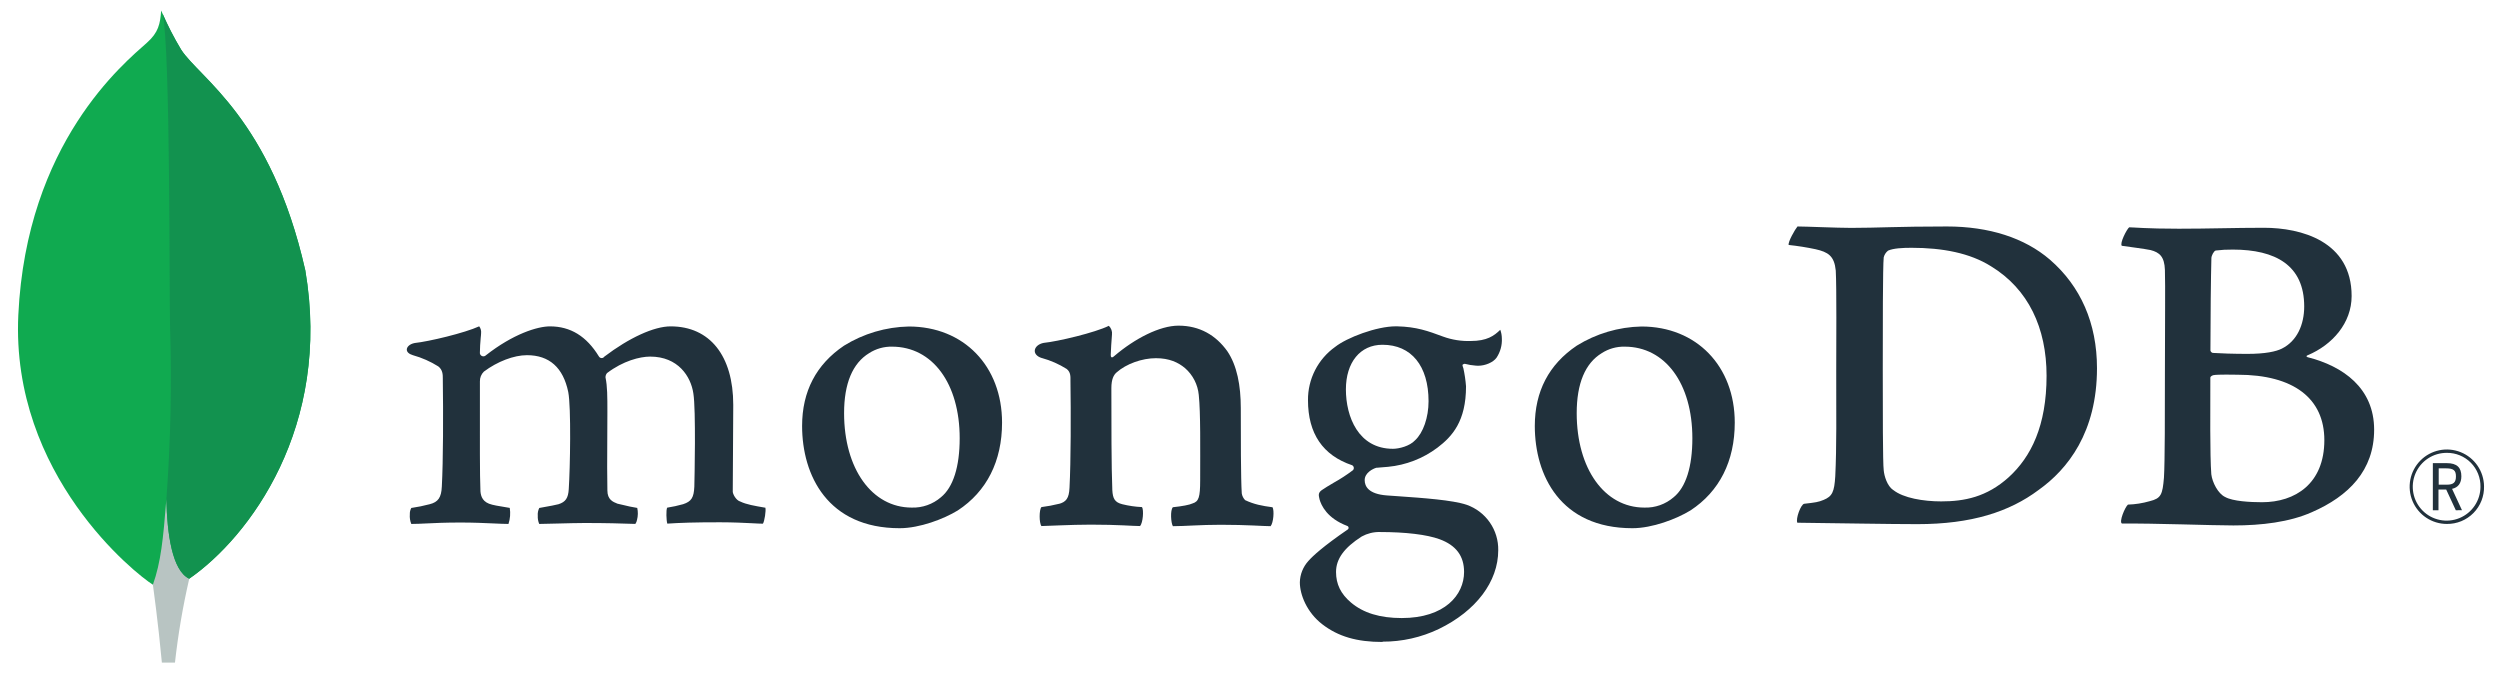
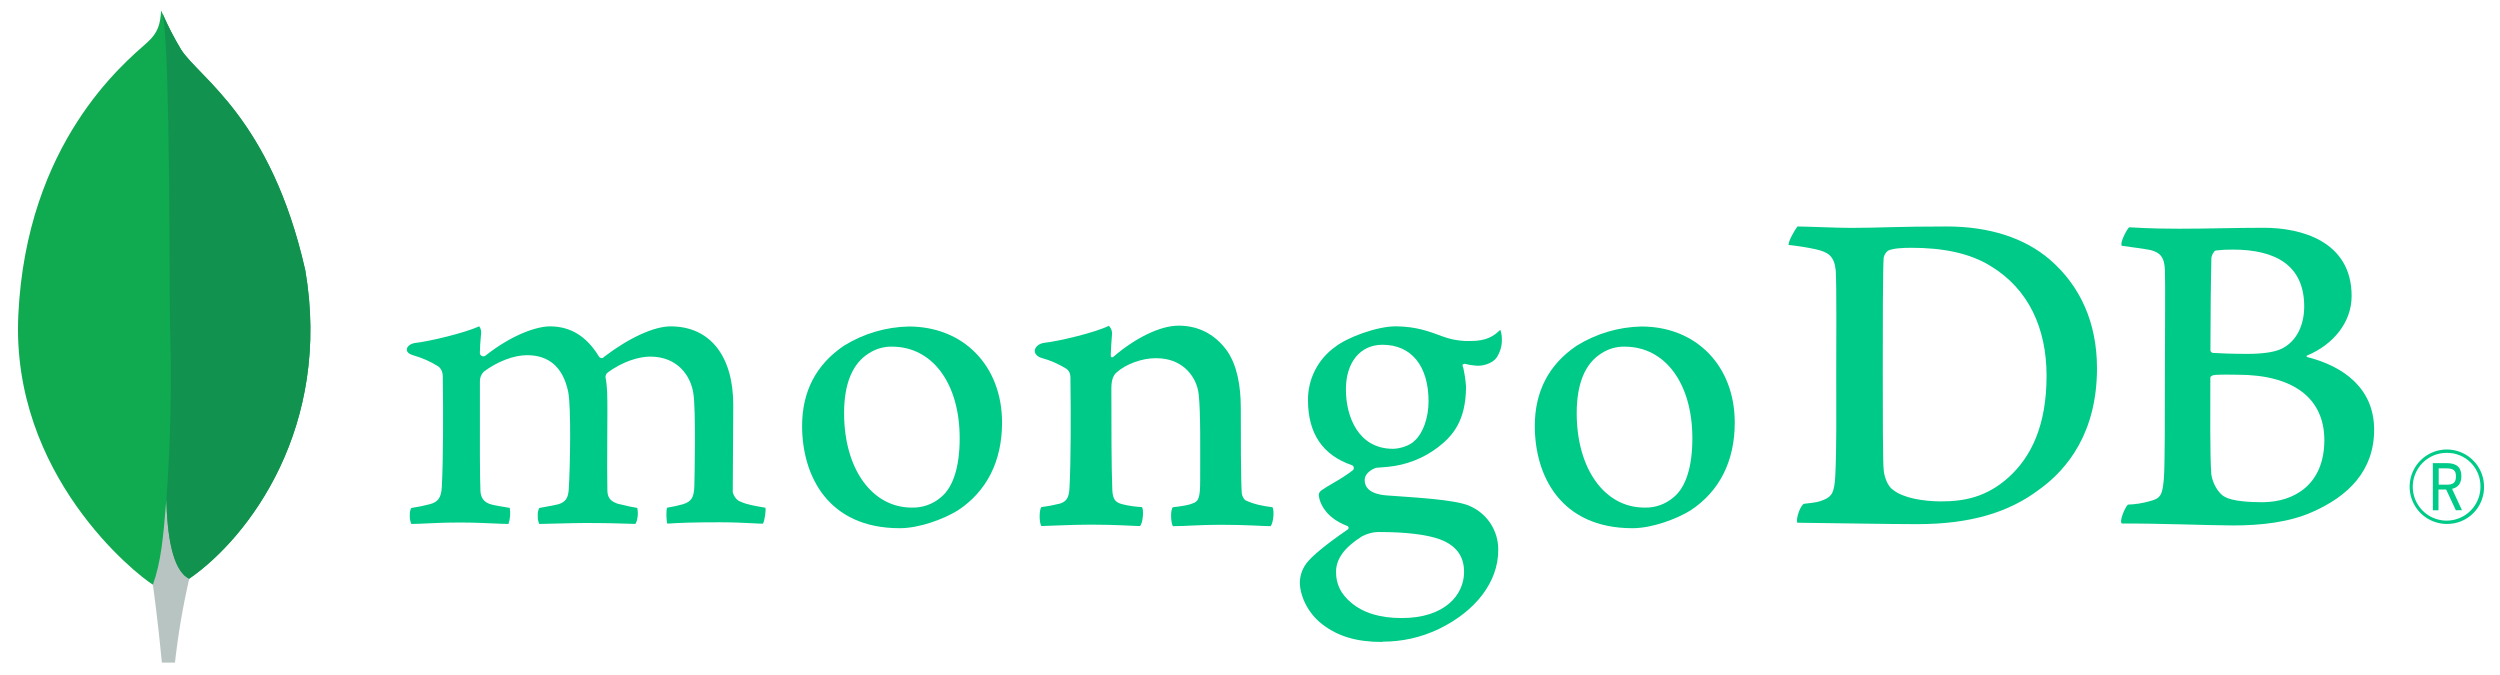
<svg xmlns="http://www.w3.org/2000/svg" width="445" height="120" viewBox="0 0 445 120" fill="none">
  <path d="M54.33 48.065C48.22 21.089 35.486 13.908 32.238 8.831C30.898 6.595 29.712 4.27 28.686 1.873C28.514 4.27 28.199 5.78 26.164 7.597C22.078 11.243 4.722 25.398 3.262 56.049C1.901 84.627 24.252 102.249 27.205 104.07C29.476 105.188 32.242 104.094 33.59 103.067C44.365 95.666 59.087 75.936 54.342 48.065" fill="#10AA50" />
  <path d="M29.612 88.853C29.049 95.926 28.646 100.036 27.217 104.078C27.217 104.078 28.155 110.812 28.814 117.945H31.144C31.7 112.922 32.549 107.936 33.686 103.012C30.669 101.526 29.727 95.059 29.612 88.853Z" fill="#B8C4C2" />
  <path d="M33.682 103.015C30.633 101.605 29.751 95.003 29.616 88.852C30.37 78.706 30.59 68.527 30.274 58.358C30.115 53.021 30.35 8.935 28.961 2.48C29.911 4.666 31.006 6.787 32.238 8.827C35.486 13.907 48.224 21.089 54.33 48.065C59.087 75.888 44.445 95.566 33.682 103.015Z" fill="#12924F" />
-   <path d="M435.537 93.262C434.232 93.262 432.956 92.875 431.869 92.151C430.782 91.427 429.934 90.398 429.43 89.192C428.926 87.987 428.79 86.659 429.038 85.376C429.286 84.094 429.908 82.913 430.824 81.983C431.741 81.052 432.912 80.414 434.19 80.148C435.468 79.882 436.797 80.001 438.008 80.488C439.219 80.975 440.259 81.81 440.998 82.888C441.736 83.965 442.14 85.237 442.158 86.544C442.181 87.425 442.027 88.301 441.704 89.121C441.381 89.941 440.896 90.687 440.277 91.314C439.659 91.942 438.92 92.438 438.106 92.772C437.291 93.107 436.418 93.273 435.537 93.262ZM435.537 80.609C434.345 80.601 433.176 80.947 432.18 81.605C431.185 82.262 430.406 83.2 429.943 84.3C429.481 85.401 429.355 86.614 429.581 87.786C429.808 88.958 430.377 90.036 431.217 90.884C432.056 91.732 433.128 92.312 434.297 92.55C435.466 92.788 436.679 92.673 437.783 92.22C438.887 91.767 439.831 90.997 440.497 90.006C441.163 89.016 441.52 87.85 441.523 86.656C441.539 85.862 441.395 85.073 441.1 84.336C440.806 83.599 440.366 82.929 439.808 82.365C439.25 81.801 438.584 81.355 437.851 81.053C437.117 80.752 436.33 80.6 435.537 80.609ZM437.134 90.826L435.426 87.139H434.049V90.826H433.047V82.438H435.517C437.357 82.438 438.123 83.237 438.123 84.782C438.123 86.013 437.545 86.779 436.467 87.015L438.231 90.814L437.134 90.826ZM434.089 86.272H435.537C436.711 86.272 437.158 85.873 437.158 84.802C437.158 83.732 436.731 83.368 435.41 83.368H434.089V86.272Z" fill="#21313C" />
-   <path d="M337.005 87.223C338.797 88.657 342.376 89.248 345.533 89.248C349.623 89.248 353.634 88.489 357.553 84.946C361.543 81.316 364.289 75.76 364.289 66.889C364.289 58.366 361.048 51.448 354.4 47.398C350.649 45.038 345.788 44.107 340.245 44.107C338.649 44.107 337.005 44.191 336.071 44.614C335.688 44.917 335.417 45.338 335.301 45.812C335.133 47.33 335.133 58.889 335.133 65.723C335.133 72.728 335.133 82.498 335.301 83.696C335.389 84.711 335.9 86.492 337.005 87.239M319.989 40.312C321.438 40.312 326.945 40.564 329.507 40.564C334.295 40.564 337.604 40.312 346.555 40.312C354.057 40.312 360.37 42.337 364.883 46.216C370.343 50.945 373.264 57.523 373.264 65.539C373.264 76.93 368.076 83.513 362.86 87.223C357.672 91.105 350.924 93.298 341.311 93.298C336.195 93.298 327.412 93.13 320.081 93.046H319.929C319.586 92.371 320.556 89.739 321.154 89.671C323.15 89.448 323.676 89.368 324.594 88.988C326.143 88.353 326.506 87.562 326.677 84.779C326.933 79.546 326.849 73.304 326.849 66.214C326.849 61.154 326.933 51.28 326.765 48.157C326.506 45.545 325.404 44.87 323.173 44.362C321.592 44.026 319.993 43.773 318.385 43.604C318.217 43.096 319.526 40.808 319.953 40.312" fill="#21313C" />
-   <path d="M394.394 44.594C394.055 44.678 393.628 45.525 393.628 45.944C393.54 48.983 393.456 56.912 393.456 62.395C393.478 62.5 393.53 62.596 393.606 62.672C393.682 62.747 393.778 62.798 393.883 62.819C394.989 62.903 397.718 62.991 400.021 62.991C403.261 62.991 405.137 62.567 406.158 62.06C408.888 60.71 410.149 57.754 410.149 54.551C410.149 47.21 405.033 44.426 397.447 44.426C396.421 44.413 395.396 44.469 394.378 44.594M413.733 78.344C413.733 70.919 408.273 66.701 398.297 66.701C397.874 66.701 394.705 66.617 393.951 66.785C393.696 66.869 393.44 67.037 393.44 67.208C393.44 72.525 393.353 81.044 393.612 84.419C393.783 85.853 394.809 87.878 396.082 88.469C397.447 89.228 400.516 89.395 402.647 89.395C408.529 89.395 413.733 86.108 413.733 78.344ZM378.99 40.46C379.76 40.46 382.027 40.712 387.826 40.712C393.281 40.712 397.714 40.544 402.99 40.544C409.554 40.544 418.589 42.908 418.589 52.694C418.589 57.487 415.181 61.385 410.748 63.242C410.492 63.326 410.492 63.494 410.748 63.578C417.057 65.175 422.596 69.062 422.596 76.487C422.596 83.744 418.078 88.301 411.514 91.169C407.523 92.942 402.563 93.529 397.547 93.529C393.712 93.529 383.432 93.13 377.717 93.194C377.119 92.942 378.264 90.238 378.775 89.819C380.084 89.779 381.383 89.575 382.642 89.212C384.685 88.709 384.928 88.049 385.184 85.01C385.355 82.394 385.355 73.028 385.355 66.362C385.355 57.247 385.443 51.092 385.355 48.053C385.272 45.692 384.418 44.929 382.797 44.51C381.52 44.254 379.389 44.003 377.685 43.751C377.258 43.328 378.571 40.795 378.994 40.46" fill="#21313C" />
-   <path d="M73.209 93.262C72.99 92.722 72.901 92.137 72.95 91.556C72.931 91.16 73.02 90.767 73.209 90.418C74.312 90.259 75.404 90.036 76.482 89.751C77.99 89.376 78.557 88.553 78.644 86.628C78.892 82.078 78.908 73.543 78.82 67.544V67.368C78.82 66.721 78.82 65.843 78.022 65.223C76.619 64.343 75.096 63.67 73.501 63.226C72.786 63.015 72.391 62.639 72.411 62.2C72.431 61.761 72.882 61.241 73.812 61.057C76.282 60.806 82.755 59.26 85.297 58.086C85.559 58.427 85.68 58.856 85.636 59.284C85.636 59.548 85.596 59.827 85.568 60.115C85.496 60.962 85.417 61.924 85.417 62.883C85.432 62.999 85.48 63.109 85.555 63.2C85.629 63.291 85.728 63.359 85.839 63.396C85.95 63.434 86.069 63.44 86.184 63.414C86.298 63.387 86.403 63.329 86.486 63.246C91.327 59.448 95.665 58.094 97.887 58.094C101.547 58.094 104.396 59.843 106.603 63.446C106.653 63.533 106.725 63.605 106.812 63.657C106.899 63.708 106.997 63.736 107.098 63.738C107.189 63.737 107.279 63.714 107.359 63.671C107.44 63.627 107.509 63.566 107.56 63.49C112.01 60.111 116.42 58.094 119.373 58.094C126.348 58.094 130.519 63.322 130.519 72.073C130.519 74.59 130.495 77.781 130.471 80.756C130.451 83.368 130.431 85.817 130.431 87.51C130.431 87.91 130.981 89.06 131.807 89.288C132.829 89.787 134.302 90.043 136.165 90.362H136.237C136.377 90.865 136.081 92.819 135.798 93.218C135.335 93.218 134.697 93.178 133.899 93.138C132.45 93.066 130.463 92.966 128.152 92.966C123.515 92.966 121.093 93.054 118.778 93.206C118.603 92.627 118.543 90.758 118.754 90.366C119.713 90.216 120.661 90.009 121.595 89.747C123.072 89.26 123.499 88.589 123.591 86.628C123.627 85.234 123.894 72.952 123.419 70.036C122.98 67.013 120.706 63.474 115.729 63.474C113.882 63.474 110.901 64.245 108.059 66.402C107.883 66.602 107.784 66.858 107.78 67.125V67.184C108.115 68.758 108.115 70.595 108.115 73.371C108.115 74.969 108.115 76.635 108.095 78.3C108.075 81.687 108.059 84.882 108.115 87.299C108.115 88.944 109.109 89.34 109.911 89.655C110.346 89.751 110.689 89.835 111.036 89.915C111.703 90.079 112.397 90.246 113.431 90.41C113.584 91.112 113.57 91.84 113.391 92.535C113.348 92.796 113.246 93.043 113.091 93.258C110.514 93.17 107.868 93.094 104.049 93.094C102.891 93.094 101.004 93.142 99.336 93.186C97.983 93.222 96.706 93.258 95.98 93.262C95.783 92.798 95.696 92.295 95.724 91.792C95.684 91.318 95.776 90.842 95.992 90.418L97.017 90.23C97.911 90.071 98.685 89.935 99.412 89.751C100.673 89.352 101.148 88.665 101.239 87.055C101.487 83.301 101.678 72.481 101.148 69.773C100.246 65.427 97.775 63.222 93.801 63.222C91.474 63.222 88.533 64.345 86.131 66.146C85.9 66.371 85.718 66.642 85.596 66.941C85.475 67.24 85.416 67.561 85.424 67.883C85.424 69.174 85.424 70.707 85.424 72.353C85.424 77.785 85.389 84.547 85.52 87.47C85.6 88.373 85.919 89.444 87.607 89.835C87.978 89.943 88.617 90.047 89.359 90.17C89.786 90.242 90.253 90.318 90.736 90.406C90.89 91.362 90.812 92.342 90.509 93.262C89.766 93.262 88.853 93.214 87.807 93.17C86.211 93.098 84.215 93.01 81.961 93.01C79.295 93.01 77.439 93.098 75.951 93.17C74.949 93.218 74.083 93.258 73.217 93.262" fill="#21313C" />
-   <path d="M158.788 61.705C157.348 61.675 155.931 62.074 154.718 62.851C151.757 64.652 150.248 68.251 150.248 73.539C150.248 83.436 155.2 90.35 162.292 90.35C164.193 90.41 166.048 89.753 167.488 88.509C169.666 86.732 170.824 83.097 170.824 78.008C170.824 68.259 165.983 61.705 158.78 61.705M160.145 94.021C147.335 94.021 142.774 84.615 142.774 75.816C142.774 69.669 145.284 64.864 150.236 61.529C153.705 59.38 157.686 58.202 161.765 58.118C171.538 58.118 178.366 65.151 178.366 75.229C178.366 82.074 175.64 87.482 170.481 90.861C168.002 92.379 163.697 94.021 160.145 94.021Z" fill="#21313C" />
-   <path d="M289.201 61.705C287.758 61.672 286.338 62.071 285.123 62.851C282.162 64.652 280.654 68.251 280.654 73.539C280.654 83.436 285.606 90.35 292.697 90.35C294.604 90.415 296.465 89.757 297.909 88.509C300.088 86.732 301.241 83.097 301.241 78.008C301.241 68.259 296.404 61.705 289.201 61.705ZM290.566 94.021C277.756 94.021 273.195 84.615 273.195 75.82C273.195 69.665 275.705 64.864 280.661 61.529C284.128 59.378 288.109 58.2 292.186 58.118C301.959 58.118 308.787 65.156 308.787 75.225C308.787 82.078 306.062 87.482 300.902 90.857C298.424 92.379 294.118 94.021 290.566 94.021Z" fill="#21313C" />
-   <path d="M246.071 61.369C242.124 61.369 239.57 64.489 239.57 69.317C239.57 74.146 241.769 79.886 247.95 79.886C249.012 79.886 250.935 79.414 251.889 78.364C253.326 77.042 254.283 74.31 254.283 71.426C254.283 65.127 251.219 61.369 246.091 61.369M245.58 94.696C244.465 94.683 243.366 94.959 242.387 95.495C239.263 97.492 237.814 99.489 237.814 101.809C237.814 103.982 238.656 105.711 240.468 107.245C242.663 109.106 245.624 110.013 249.515 110.013C257.173 110.013 260.605 105.891 260.605 101.809C260.605 98.965 259.18 97.06 256.247 95.982C253.988 95.155 250.213 94.7 245.592 94.7M246.103 114.271C241.506 114.271 238.193 113.3 235.364 111.119C232.61 108.995 231.373 105.839 231.373 103.658C231.403 102.253 231.939 100.906 232.882 99.864C233.68 98.953 235.536 97.248 239.825 94.296C239.892 94.268 239.949 94.221 239.988 94.16C240.028 94.1 240.049 94.029 240.049 93.957C240.05 93.876 240.024 93.797 239.975 93.733C239.926 93.669 239.856 93.624 239.778 93.605C236.246 92.251 235.18 90.011 234.857 88.812C234.857 88.769 234.857 88.701 234.821 88.625C234.721 88.153 234.626 87.706 235.268 87.247C235.763 86.895 236.553 86.424 237.399 85.925C238.593 85.263 239.739 84.517 240.827 83.692C240.886 83.629 240.929 83.554 240.954 83.471C240.979 83.389 240.984 83.302 240.971 83.217C240.957 83.133 240.924 83.052 240.874 82.982C240.824 82.912 240.759 82.854 240.683 82.813C235.456 81.056 232.822 77.17 232.822 71.231C232.806 69.378 233.236 67.55 234.077 65.9C234.918 64.25 236.144 62.827 237.651 61.752C239.754 60.087 245.033 58.086 248.453 58.086H248.653C252.168 58.17 254.152 58.909 256.897 59.923C258.459 60.488 260.114 60.751 261.774 60.698C264.683 60.698 265.956 59.775 267.049 58.701C267.227 59.185 267.321 59.695 267.329 60.211C267.396 61.439 267.062 62.655 266.379 63.678C265.784 64.504 264.384 65.103 263.103 65.103C262.971 65.103 262.843 65.103 262.704 65.084C262.03 65.036 261.362 64.925 260.708 64.752L260.381 64.868C260.277 65.02 260.345 65.187 260.429 65.403C260.45 65.445 260.466 65.489 260.477 65.535C260.71 66.601 260.869 67.682 260.952 68.77C260.952 74.981 258.506 77.685 255.86 79.69C253.302 81.611 250.264 82.788 247.08 83.093C247.013 83.093 246.681 83.121 246.059 83.177C245.66 83.213 245.141 83.261 245.065 83.261H244.989C244.415 83.42 242.914 84.135 242.914 85.465C242.914 86.568 243.593 87.938 246.837 88.185L248.936 88.333C253.214 88.633 258.557 89.004 261.072 89.855C262.739 90.442 264.18 91.54 265.188 92.994C266.196 94.447 266.72 96.182 266.686 97.951C266.686 103.523 262.728 108.763 256.099 111.966C252.973 113.46 249.551 114.229 246.087 114.215" fill="#21313C" />
-   <path d="M226.493 90.29C224.617 90.039 223.248 89.783 221.632 89.024C221.315 88.695 221.106 88.277 221.034 87.826C220.862 85.21 220.862 77.617 220.862 72.648C220.862 68.594 220.184 65.06 218.468 62.523C216.421 59.652 213.523 57.966 209.772 57.966C206.448 57.966 202.014 60.243 198.351 63.366C198.263 63.45 197.701 63.985 197.713 63.154C197.724 62.324 197.852 60.638 197.932 59.56C197.967 59.273 197.935 58.982 197.838 58.711C197.741 58.439 197.582 58.193 197.373 57.994C194.979 59.192 188.263 60.79 185.777 61.033C183.965 61.385 183.506 63.13 185.441 63.733H185.469C187.019 64.161 188.497 64.812 189.859 65.667C190.625 66.258 190.541 67.1 190.541 67.775C190.625 73.427 190.625 82.118 190.37 86.843C190.286 88.701 189.771 89.376 188.406 89.715L188.534 89.671C187.495 89.932 186.441 90.129 185.378 90.262C184.951 90.682 184.951 93.13 185.378 93.637C186.231 93.637 190.565 93.386 194.157 93.386C199.097 93.386 201.655 93.637 202.936 93.637C203.451 93.046 203.619 90.769 203.279 90.262C202.099 90.209 200.927 90.039 199.78 89.755C198.419 89.419 198.076 88.74 197.992 87.227C197.824 83.257 197.824 74.821 197.824 69.082C197.824 67.484 198.247 66.721 198.758 66.286C200.462 64.768 203.279 63.758 205.75 63.758C208.144 63.758 209.74 64.516 210.937 65.527C212.332 66.745 213.206 68.452 213.38 70.296C213.719 73.491 213.631 79.918 213.631 85.473C213.631 88.513 213.38 89.276 212.27 89.611C211.759 89.863 210.395 90.118 208.775 90.286C208.264 90.793 208.431 93.154 208.775 93.661C210.989 93.661 213.563 93.41 217.298 93.41C221.987 93.41 224.972 93.661 226.166 93.661C226.676 93.07 226.848 90.865 226.509 90.286" fill="#21313C" />
+   <path d="M435.537 93.262C434.232 93.262 432.956 92.875 431.869 92.151C430.782 91.427 429.934 90.398 429.43 89.192C428.926 87.987 428.79 86.659 429.038 85.376C429.286 84.094 429.908 82.913 430.824 81.983C431.741 81.052 432.912 80.414 434.19 80.148C435.468 79.882 436.797 80.001 438.008 80.488C439.219 80.975 440.259 81.81 440.998 82.888C441.736 83.965 442.14 85.237 442.158 86.544C442.181 87.425 442.027 88.301 441.704 89.121C441.381 89.941 440.896 90.687 440.277 91.314C439.659 91.942 438.92 92.438 438.106 92.772C437.291 93.107 436.418 93.273 435.537 93.262ZM435.537 80.609C434.345 80.601 433.176 80.947 432.18 81.605C431.185 82.262 430.406 83.2 429.943 84.3C429.481 85.401 429.355 86.614 429.581 87.786C429.808 88.958 430.377 90.036 431.217 90.884C432.056 91.732 433.128 92.312 434.297 92.55C435.466 92.788 436.679 92.673 437.783 92.22C438.887 91.767 439.831 90.997 440.497 90.006C441.163 89.016 441.52 87.85 441.523 86.656C441.539 85.862 441.395 85.073 441.1 84.336C440.806 83.599 440.366 82.929 439.808 82.365C439.25 81.801 438.584 81.355 437.851 81.053C437.117 80.752 436.33 80.6 435.537 80.609ZM437.134 90.826L435.426 87.139H434.049V90.826H433.047V82.438H435.517C437.357 82.438 438.123 83.237 438.123 84.782C438.123 86.013 437.545 86.779 436.467 87.015L438.231 90.814L437.134 90.826ZM434.089 86.272H435.537C436.711 86.272 437.158 85.873 437.158 84.802C437.158 83.732 436.731 83.368 435.41 83.368H434.089V86.272Z" fill="#00ca87" />
+   <path d="M337.005 87.223C338.797 88.657 342.376 89.248 345.533 89.248C349.623 89.248 353.634 88.489 357.553 84.946C361.543 81.316 364.289 75.76 364.289 66.889C364.289 58.366 361.048 51.448 354.4 47.398C350.649 45.038 345.788 44.107 340.245 44.107C338.649 44.107 337.005 44.191 336.071 44.614C335.688 44.917 335.417 45.338 335.301 45.812C335.133 47.33 335.133 58.889 335.133 65.723C335.133 72.728 335.133 82.498 335.301 83.696C335.389 84.711 335.9 86.492 337.005 87.239M319.989 40.312C321.438 40.312 326.945 40.564 329.507 40.564C334.295 40.564 337.604 40.312 346.555 40.312C354.057 40.312 360.37 42.337 364.883 46.216C370.343 50.945 373.264 57.523 373.264 65.539C373.264 76.93 368.076 83.513 362.86 87.223C357.672 91.105 350.924 93.298 341.311 93.298C336.195 93.298 327.412 93.13 320.081 93.046H319.929C319.586 92.371 320.556 89.739 321.154 89.671C323.15 89.448 323.676 89.368 324.594 88.988C326.143 88.353 326.506 87.562 326.677 84.779C326.933 79.546 326.849 73.304 326.849 66.214C326.849 61.154 326.933 51.28 326.765 48.157C326.506 45.545 325.404 44.87 323.173 44.362C321.592 44.026 319.993 43.773 318.385 43.604C318.217 43.096 319.526 40.808 319.953 40.312" fill="#00ca87" />
+   <path d="M394.394 44.594C394.055 44.678 393.628 45.525 393.628 45.944C393.54 48.983 393.456 56.912 393.456 62.395C393.478 62.5 393.53 62.596 393.606 62.672C393.682 62.747 393.778 62.798 393.883 62.819C394.989 62.903 397.718 62.991 400.021 62.991C403.261 62.991 405.137 62.567 406.158 62.06C408.888 60.71 410.149 57.754 410.149 54.551C410.149 47.21 405.033 44.426 397.447 44.426C396.421 44.413 395.396 44.469 394.378 44.594M413.733 78.344C413.733 70.919 408.273 66.701 398.297 66.701C397.874 66.701 394.705 66.617 393.951 66.785C393.696 66.869 393.44 67.037 393.44 67.208C393.44 72.525 393.353 81.044 393.612 84.419C393.783 85.853 394.809 87.878 396.082 88.469C397.447 89.228 400.516 89.395 402.647 89.395C408.529 89.395 413.733 86.108 413.733 78.344ZM378.99 40.46C379.76 40.46 382.027 40.712 387.826 40.712C393.281 40.712 397.714 40.544 402.99 40.544C409.554 40.544 418.589 42.908 418.589 52.694C418.589 57.487 415.181 61.385 410.748 63.242C410.492 63.326 410.492 63.494 410.748 63.578C417.057 65.175 422.596 69.062 422.596 76.487C422.596 83.744 418.078 88.301 411.514 91.169C407.523 92.942 402.563 93.529 397.547 93.529C393.712 93.529 383.432 93.13 377.717 93.194C377.119 92.942 378.264 90.238 378.775 89.819C380.084 89.779 381.383 89.575 382.642 89.212C384.685 88.709 384.928 88.049 385.184 85.01C385.355 82.394 385.355 73.028 385.355 66.362C385.355 57.247 385.443 51.092 385.355 48.053C385.272 45.692 384.418 44.929 382.797 44.51C381.52 44.254 379.389 44.003 377.685 43.751C377.258 43.328 378.571 40.795 378.994 40.46" fill="#00ca87" />
+   <path d="M73.209 93.262C72.99 92.722 72.901 92.137 72.95 91.556C72.931 91.16 73.02 90.767 73.209 90.418C74.312 90.259 75.404 90.036 76.482 89.751C77.99 89.376 78.557 88.553 78.644 86.628C78.892 82.078 78.908 73.543 78.82 67.544V67.368C78.82 66.721 78.82 65.843 78.022 65.223C76.619 64.343 75.096 63.67 73.501 63.226C72.786 63.015 72.391 62.639 72.411 62.2C72.431 61.761 72.882 61.241 73.812 61.057C76.282 60.806 82.755 59.26 85.297 58.086C85.559 58.427 85.68 58.856 85.636 59.284C85.636 59.548 85.596 59.827 85.568 60.115C85.496 60.962 85.417 61.924 85.417 62.883C85.432 62.999 85.48 63.109 85.555 63.2C85.629 63.291 85.728 63.359 85.839 63.396C85.95 63.434 86.069 63.44 86.184 63.414C86.298 63.387 86.403 63.329 86.486 63.246C91.327 59.448 95.665 58.094 97.887 58.094C101.547 58.094 104.396 59.843 106.603 63.446C106.653 63.533 106.725 63.605 106.812 63.657C106.899 63.708 106.997 63.736 107.098 63.738C107.189 63.737 107.279 63.714 107.359 63.671C107.44 63.627 107.509 63.566 107.56 63.49C112.01 60.111 116.42 58.094 119.373 58.094C126.348 58.094 130.519 63.322 130.519 72.073C130.519 74.59 130.495 77.781 130.471 80.756C130.451 83.368 130.431 85.817 130.431 87.51C130.431 87.91 130.981 89.06 131.807 89.288C132.829 89.787 134.302 90.043 136.165 90.362H136.237C136.377 90.865 136.081 92.819 135.798 93.218C135.335 93.218 134.697 93.178 133.899 93.138C132.45 93.066 130.463 92.966 128.152 92.966C123.515 92.966 121.093 93.054 118.778 93.206C118.603 92.627 118.543 90.758 118.754 90.366C119.713 90.216 120.661 90.009 121.595 89.747C123.072 89.26 123.499 88.589 123.591 86.628C123.627 85.234 123.894 72.952 123.419 70.036C122.98 67.013 120.706 63.474 115.729 63.474C113.882 63.474 110.901 64.245 108.059 66.402C107.883 66.602 107.784 66.858 107.78 67.125V67.184C108.115 68.758 108.115 70.595 108.115 73.371C108.115 74.969 108.115 76.635 108.095 78.3C108.075 81.687 108.059 84.882 108.115 87.299C108.115 88.944 109.109 89.34 109.911 89.655C110.346 89.751 110.689 89.835 111.036 89.915C111.703 90.079 112.397 90.246 113.431 90.41C113.584 91.112 113.57 91.84 113.391 92.535C113.348 92.796 113.246 93.043 113.091 93.258C110.514 93.17 107.868 93.094 104.049 93.094C102.891 93.094 101.004 93.142 99.336 93.186C97.983 93.222 96.706 93.258 95.98 93.262C95.783 92.798 95.696 92.295 95.724 91.792C95.684 91.318 95.776 90.842 95.992 90.418L97.017 90.23C97.911 90.071 98.685 89.935 99.412 89.751C100.673 89.352 101.148 88.665 101.239 87.055C101.487 83.301 101.678 72.481 101.148 69.773C100.246 65.427 97.775 63.222 93.801 63.222C91.474 63.222 88.533 64.345 86.131 66.146C85.9 66.371 85.718 66.642 85.596 66.941C85.475 67.24 85.416 67.561 85.424 67.883C85.424 69.174 85.424 70.707 85.424 72.353C85.424 77.785 85.389 84.547 85.52 87.47C85.6 88.373 85.919 89.444 87.607 89.835C87.978 89.943 88.617 90.047 89.359 90.17C89.786 90.242 90.253 90.318 90.736 90.406C90.89 91.362 90.812 92.342 90.509 93.262C89.766 93.262 88.853 93.214 87.807 93.17C86.211 93.098 84.215 93.01 81.961 93.01C79.295 93.01 77.439 93.098 75.951 93.17C74.949 93.218 74.083 93.258 73.217 93.262" fill="#00ca87" />
+   <path d="M158.788 61.705C157.348 61.675 155.931 62.074 154.718 62.851C151.757 64.652 150.248 68.251 150.248 73.539C150.248 83.436 155.2 90.35 162.292 90.35C164.193 90.41 166.048 89.753 167.488 88.509C169.666 86.732 170.824 83.097 170.824 78.008C170.824 68.259 165.983 61.705 158.78 61.705M160.145 94.021C147.335 94.021 142.774 84.615 142.774 75.816C142.774 69.669 145.284 64.864 150.236 61.529C153.705 59.38 157.686 58.202 161.765 58.118C171.538 58.118 178.366 65.151 178.366 75.229C178.366 82.074 175.64 87.482 170.481 90.861C168.002 92.379 163.697 94.021 160.145 94.021Z" fill="#00ca87" />
+   <path d="M289.201 61.705C287.758 61.672 286.338 62.071 285.123 62.851C282.162 64.652 280.654 68.251 280.654 73.539C280.654 83.436 285.606 90.35 292.697 90.35C294.604 90.415 296.465 89.757 297.909 88.509C300.088 86.732 301.241 83.097 301.241 78.008C301.241 68.259 296.404 61.705 289.201 61.705ZM290.566 94.021C277.756 94.021 273.195 84.615 273.195 75.82C273.195 69.665 275.705 64.864 280.661 61.529C284.128 59.378 288.109 58.2 292.186 58.118C301.959 58.118 308.787 65.156 308.787 75.225C308.787 82.078 306.062 87.482 300.902 90.857C298.424 92.379 294.118 94.021 290.566 94.021Z" fill="#00ca87" />
+   <path d="M246.071 61.369C242.124 61.369 239.57 64.489 239.57 69.317C239.57 74.146 241.769 79.886 247.95 79.886C249.012 79.886 250.935 79.414 251.889 78.364C253.326 77.042 254.283 74.31 254.283 71.426C254.283 65.127 251.219 61.369 246.091 61.369M245.58 94.696C244.465 94.683 243.366 94.959 242.387 95.495C239.263 97.492 237.814 99.489 237.814 101.809C237.814 103.982 238.656 105.711 240.468 107.245C242.663 109.106 245.624 110.013 249.515 110.013C257.173 110.013 260.605 105.891 260.605 101.809C260.605 98.965 259.18 97.06 256.247 95.982C253.988 95.155 250.213 94.7 245.592 94.7M246.103 114.271C241.506 114.271 238.193 113.3 235.364 111.119C232.61 108.995 231.373 105.839 231.373 103.658C231.403 102.253 231.939 100.906 232.882 99.864C233.68 98.953 235.536 97.248 239.825 94.296C239.892 94.268 239.949 94.221 239.988 94.16C240.028 94.1 240.049 94.029 240.049 93.957C240.05 93.876 240.024 93.797 239.975 93.733C239.926 93.669 239.856 93.624 239.778 93.605C236.246 92.251 235.18 90.011 234.857 88.812C234.857 88.769 234.857 88.701 234.821 88.625C234.721 88.153 234.626 87.706 235.268 87.247C235.763 86.895 236.553 86.424 237.399 85.925C238.593 85.263 239.739 84.517 240.827 83.692C240.886 83.629 240.929 83.554 240.954 83.471C240.979 83.389 240.984 83.302 240.971 83.217C240.957 83.133 240.924 83.052 240.874 82.982C240.824 82.912 240.759 82.854 240.683 82.813C235.456 81.056 232.822 77.17 232.822 71.231C232.806 69.378 233.236 67.55 234.077 65.9C234.918 64.25 236.144 62.827 237.651 61.752C239.754 60.087 245.033 58.086 248.453 58.086H248.653C252.168 58.17 254.152 58.909 256.897 59.923C258.459 60.488 260.114 60.751 261.774 60.698C264.683 60.698 265.956 59.775 267.049 58.701C267.227 59.185 267.321 59.695 267.329 60.211C267.396 61.439 267.062 62.655 266.379 63.678C265.784 64.504 264.384 65.103 263.103 65.103C262.971 65.103 262.843 65.103 262.704 65.084C262.03 65.036 261.362 64.925 260.708 64.752L260.381 64.868C260.277 65.02 260.345 65.187 260.429 65.403C260.45 65.445 260.466 65.489 260.477 65.535C260.71 66.601 260.869 67.682 260.952 68.77C260.952 74.981 258.506 77.685 255.86 79.69C253.302 81.611 250.264 82.788 247.08 83.093C247.013 83.093 246.681 83.121 246.059 83.177C245.66 83.213 245.141 83.261 245.065 83.261H244.989C244.415 83.42 242.914 84.135 242.914 85.465C242.914 86.568 243.593 87.938 246.837 88.185L248.936 88.333C253.214 88.633 258.557 89.004 261.072 89.855C262.739 90.442 264.18 91.54 265.188 92.994C266.196 94.447 266.72 96.182 266.686 97.951C266.686 103.523 262.728 108.763 256.099 111.966C252.973 113.46 249.551 114.229 246.087 114.215" fill="#00ca87" />
+   <path d="M226.493 90.29C224.617 90.039 223.248 89.783 221.632 89.024C221.315 88.695 221.106 88.277 221.034 87.826C220.862 85.21 220.862 77.617 220.862 72.648C220.862 68.594 220.184 65.06 218.468 62.523C216.421 59.652 213.523 57.966 209.772 57.966C206.448 57.966 202.014 60.243 198.351 63.366C198.263 63.45 197.701 63.985 197.713 63.154C197.724 62.324 197.852 60.638 197.932 59.56C197.967 59.273 197.935 58.982 197.838 58.711C197.741 58.439 197.582 58.193 197.373 57.994C194.979 59.192 188.263 60.79 185.777 61.033C183.965 61.385 183.506 63.13 185.441 63.733H185.469C187.019 64.161 188.497 64.812 189.859 65.667C190.625 66.258 190.541 67.1 190.541 67.775C190.625 73.427 190.625 82.118 190.37 86.843C190.286 88.701 189.771 89.376 188.406 89.715L188.534 89.671C187.495 89.932 186.441 90.129 185.378 90.262C184.951 90.682 184.951 93.13 185.378 93.637C186.231 93.637 190.565 93.386 194.157 93.386C199.097 93.386 201.655 93.637 202.936 93.637C203.451 93.046 203.619 90.769 203.279 90.262C202.099 90.209 200.927 90.039 199.78 89.755C198.419 89.419 198.076 88.74 197.992 87.227C197.824 83.257 197.824 74.821 197.824 69.082C197.824 67.484 198.247 66.721 198.758 66.286C200.462 64.768 203.279 63.758 205.75 63.758C208.144 63.758 209.74 64.516 210.937 65.527C212.332 66.745 213.206 68.452 213.38 70.296C213.719 73.491 213.631 79.918 213.631 85.473C213.631 88.513 213.38 89.276 212.27 89.611C211.759 89.863 210.395 90.118 208.775 90.286C208.264 90.793 208.431 93.154 208.775 93.661C210.989 93.661 213.563 93.41 217.298 93.41C221.987 93.41 224.972 93.661 226.166 93.661C226.676 93.07 226.848 90.865 226.509 90.286" fill="#00ca87" />
</svg>
